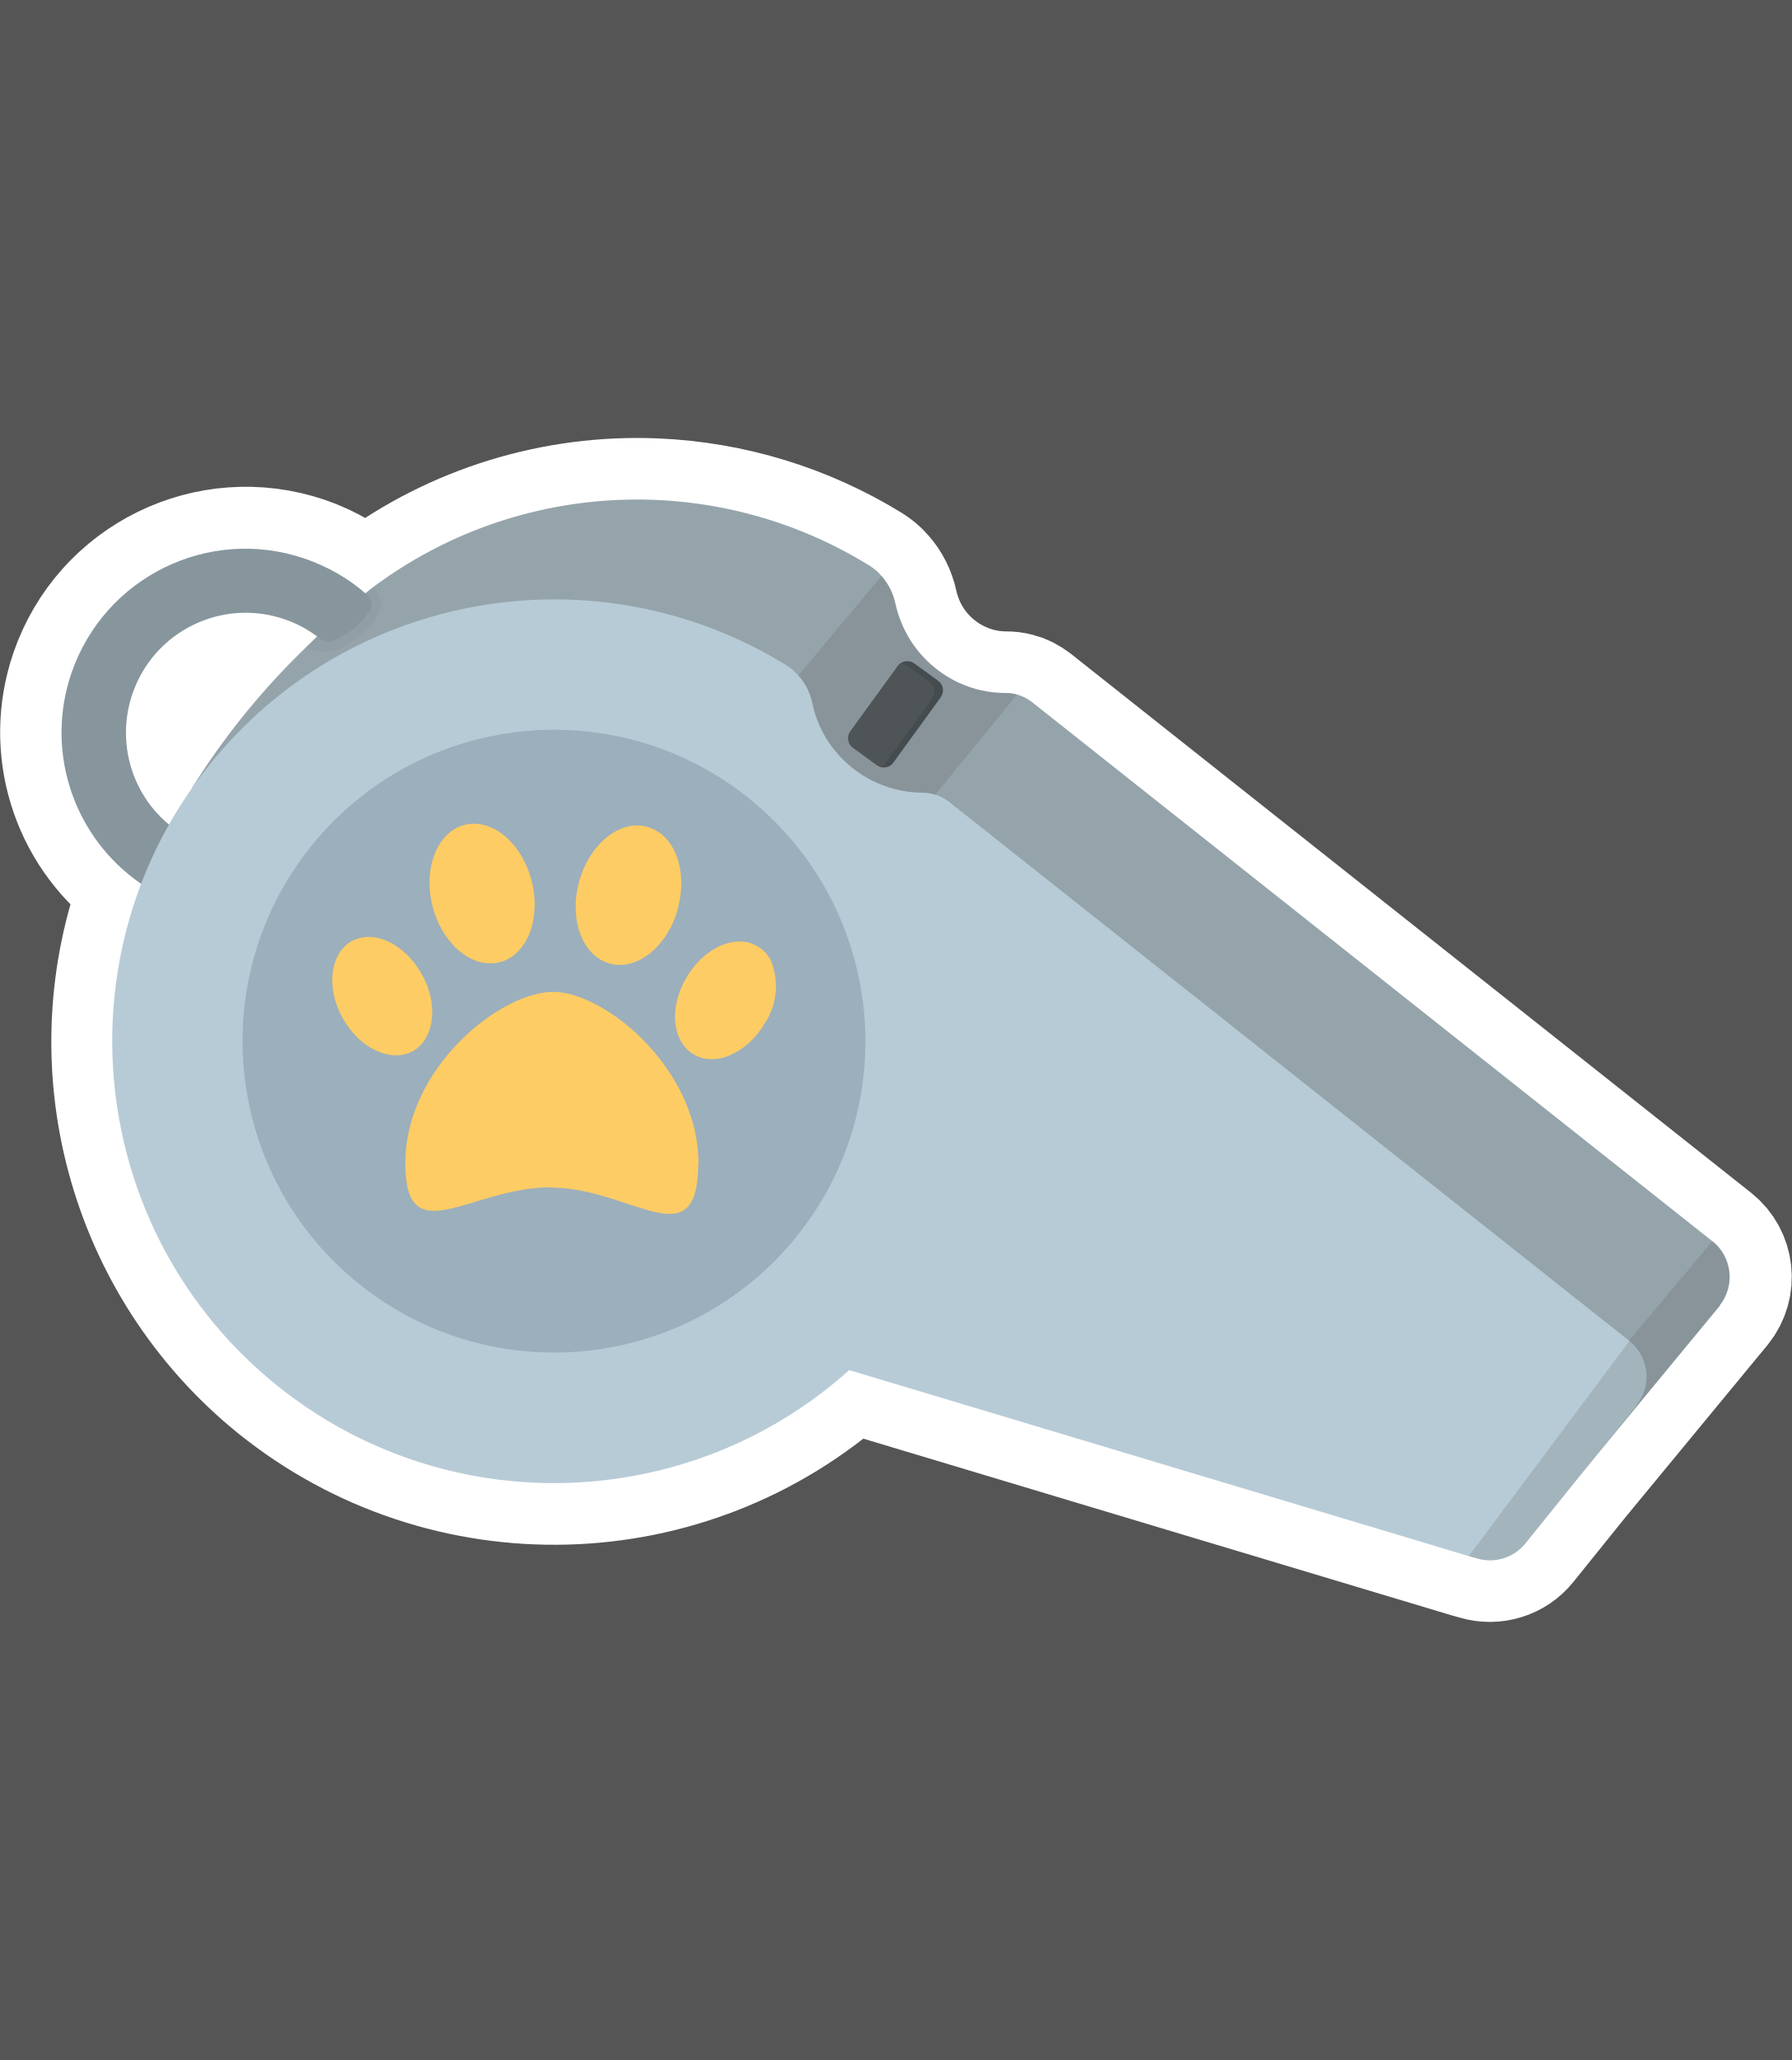
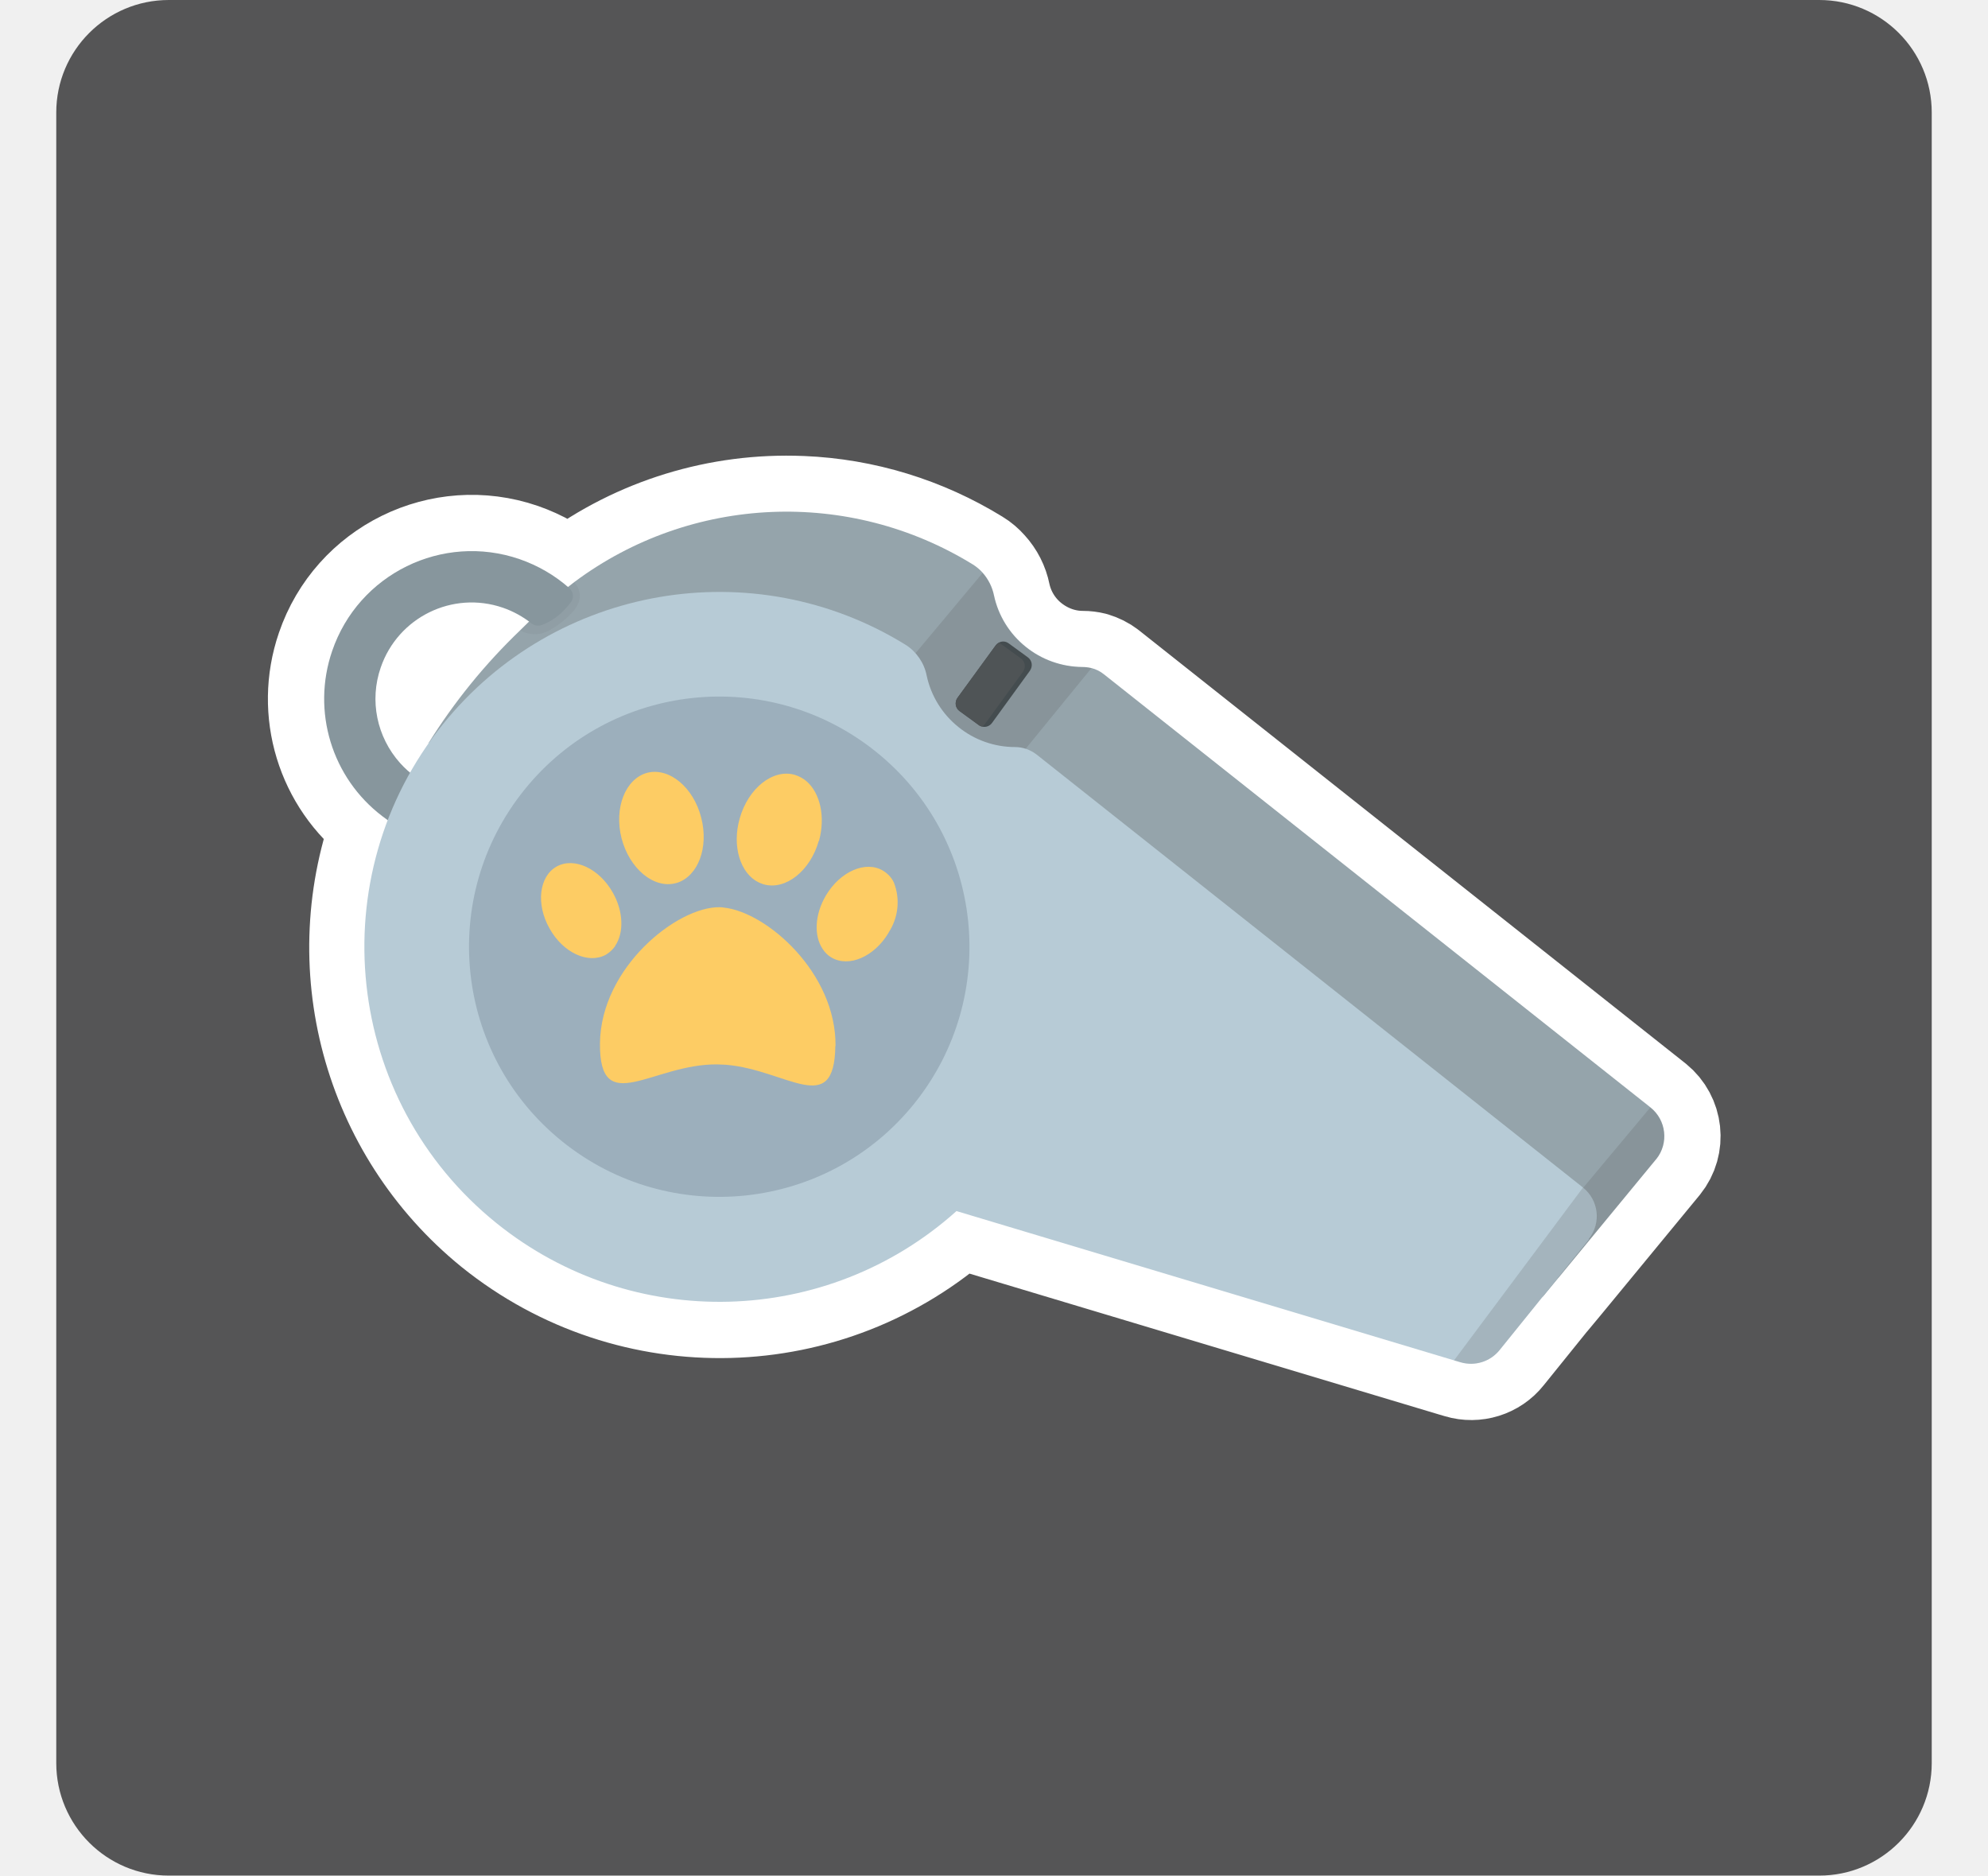
- <svg xmlns="http://www.w3.org/2000/svg" width="87" height="100" viewBox="0 0 87 100">
+ <svg xmlns="http://www.w3.org/2000/svg" width="106" height="100" viewBox="0 0 106 100">
  <g id="Hintergrund">
-     <rect id="Hintergrund-2" data-name="Hintergrund" width="87" height="100" fill="#555556" />
+     <rect id="Hintergrund-2" data-name="Hintergrund" x="3" width="100" height="100" rx="6" ry="6" fill="#555556" />
  </g>
  <g id="vigilante">
-     <path d="M31.85,24.28c-4.92-.21-9.76,1.28-13.7,4.22-.13.1-.27.2-.4.3-.86-.74-1.86-1.32-2.93-1.69-4.66-1.59-9.73.89-11.33,5.55-1.25,3.63-.02,7.66,3.03,9.98.13.09.26.18.39.27-3.32,8.67-.68,18.49,6.53,24.33,8.19,6.6,19.96,6.29,27.79-.74l30.07,9.03.39.11c.86.26,1.8-.03,2.36-.73l2.65-3.29.02-.02.89-1.08,5.89-7.14c.77-.96.61-2.36-.34-3.12,0,0,0,0,0,0l-33.03-26.17c-.22-.17-.47-.3-.74-.37-.18-.05-.36-.07-.55-.07-1.25,0-2.45-.44-3.42-1.22-.98-.79-1.65-1.88-1.92-3.11-.11-.5-.34-.97-.69-1.36-.17-.2-.37-.36-.59-.5-3.13-1.93-6.7-3.02-10.37-3.18ZM11.82,29.74c.68-.01,1.35.09,1.99.31.57.2,1.11.49,1.59.85l-.06.05-.24.23-.23.23c-2.14,2.05-4.01,4.35-5.57,6.86l.2-.15c-.46.61-.89,1.25-1.28,1.91-.22-.18-.43-.38-.62-.6h0c-1.41-1.57-1.85-3.78-1.17-5.77.79-2.31,2.94-3.88,5.39-3.93Z" fill="#95a4ab" fill-rule="evenodd" stroke="#fff" stroke-linecap="round" stroke-linejoin="round" stroke-width="6" />
-     <path d="M83.5,63.38l-5.89,7.14-.91,1.1c-.36.45.52-.81-.03-.74-.31.05-.63.02-.94-.07l-30.46-9.14c-7.83,7.02-19.6,7.34-27.79.74-7.67-6.18-10.15-16.8-5.99-25.74.73-1.58,1.65-3.06,2.75-4.42.22-.27.45-.55.68-.81.29-.33.59-.64.9-.95.52-.52,1.06-1.01,1.63-1.47.02-.02.04-.04.07-.05.2-.16.41-.32.61-.48,7.05-5.25,16.59-5.66,24.07-1.04.22.13.42.3.59.5.34.39.58.86.68,1.36.27,1.22.94,2.32,1.92,3.11.97.79,2.17,1.22,3.42,1.22.19,0,.37.02.55.07.27.07.52.2.74.37l33.03,26.17c.96.76,1.12,2.16.36,3.12,0,0,0,0,0,0h0Z" fill="#95a4ab" fill-rule="evenodd" />
-     <path d="M16.68,31.38c-.67,1.36-1.4,2.82-1.03,3.16-1.09.16-2.79,1.19-4.15,2.12-1.23.84-2.19,1.61-2.19,1.61,1.56-2.51,3.44-4.82,5.57-6.87.3-.3.62-.61.95-.92.53-.5,1.08-.99,1.63-1.47.02-.02.04-.04.07-.06h0c.14.36-.33,1.35-.85,2.41Z" fill="#95a4ab" fill-rule="evenodd" />
-     <path d="M17.9,30.45c-.36.37-.77.68-1.22.94-.53.33-1.2.36-1.75.06-.02,0-.04-.02-.05-.03.3-.3.62-.61.95-.92.52-.52,1.06-1.01,1.63-1.47.02-.02.04-.04.07-.06h0c.2-.16.41-.32.61-.47.3.34.68,1.05-.24,1.95Z" fill="#505151" fill-rule="evenodd" isolation="isolate" opacity=".07" />
-     <path d="M18.08,36.08c-.13.09-.26.18-.41.27-.05.37-.13.74-.25,1.09-1.04,3.04-4.34,4.66-7.38,3.62,0,0,0,0,0,0-.11-.04-.21-.08-.31-.12-.81-.33-1.54-.84-2.13-1.49h0c-1.41-1.57-1.85-3.78-1.17-5.77,1.04-3.04,4.34-4.66,7.38-3.62.62.21,1.21.53,1.72.94.18.15.42.18.64.1.48-.18.91-.47,1.27-.83.17-.17.33-.36.48-.55.2-.26.15-.64-.1-.85-.88-.78-1.91-1.37-3.02-1.75-4.66-1.6-9.73.89-11.33,5.55-1.25,3.63-.02,7.66,3.03,9.98.76.58,1.61,1.03,2.51,1.34,4.66,1.6,9.73-.88,11.32-5.54,0,0,0,0,0,0,.5-1.44.62-2.98.34-4.48-.8.79-1.67,1.5-2.62,2.12Z" fill="#87969d" fill-rule="evenodd" />
-     <path d="M49.38,33.71l-4.17,5.11-4.02,1.15s-2.8-1.2-2.72-1.79c.08-.58.29-5.39.29-5.39l4.04-4.84c.34.39.58.86.68,1.36.27,1.22.94,2.32,1.92,3.11.97.79,2.17,1.22,3.42,1.22.19,0,.37.02.55.07h0ZM83.5,63.38l-5.89,7.14c-.28.19-.61.32-.95.36l-.94-.07,3.37-5.73,4.05-4.84c.96.76,1.12,2.16.36,3.12,0,0,0,0,0,0Z" fill="#505151" fill-rule="evenodd" isolation="isolate" opacity=".19" />
-     <path d="M79.46,68.22l-5.4,6.7c-.56.7-1.5.99-2.36.73l-.39-.11-30.08-9.03c-7.83,7.02-19.6,7.34-27.79.74-9.22-7.43-10.68-20.94-3.24-30.16,0,0,0,0,0,0,6.78-8.42,18.77-10.47,27.97-4.8.66.42,1.12,1.1,1.27,1.86.26,1.23.94,2.32,1.92,3.11.97.78,2.17,1.21,3.42,1.22.47,0,.92.16,1.29.44l33.03,26.17c.96.76,1.12,2.15.36,3.11,0,0,0,.01-.01.02Z" fill="#b7cbd6" fill-rule="evenodd" />
-     <path d="M45.68,33.84l-2.31,3.18c-.13.19-.37.27-.59.22-.07-.02-.14-.05-.2-.09l-1.17-.85c-.25-.18-.31-.54-.13-.79,0,0,0,0,0,0l2.31-3.18c.04-.06.1-.11.16-.15.19-.12.44-.11.63.02l1.17.85c.25.18.31.54.12.79,0,0,0,0,0,0Z" fill="#444c4f" fill-rule="evenodd" />
-     <path d="M45.26,33.91l-2.31,3.18c-.04.06-.1.11-.16.14-.07-.02-.14-.05-.2-.09l-1.17-.85c-.25-.18-.31-.54-.13-.79,0,0,0,0,0,0l2.31-3.18c.04-.06.1-.11.16-.15.07.02.14.05.2.09l1.17.85c.25.18.31.53.13.79,0,0,0,0,0,0Z" fill="#4f5456" fill-rule="evenodd" />
-     <path d="M38.67,60.03c-5.24,6.5-14.76,7.52-21.26,2.28-6.5-5.24-7.53-14.75-2.29-21.25,0,0,0,0,0,0,5.24-6.5,14.76-7.53,21.26-2.29h0c6.5,5.24,7.53,14.76,2.29,21.26,0,0,0,0,0,0h0Z" fill="#9cafbc" fill-rule="evenodd" />
-     <path d="M33.9,56.54c-.05,4.39-2.92,1.44-6.61,1.13-.17,0-.34-.02-.52-.03-3.92-.04-7.15,3.3-7.09-1.28.06-4.59,4.67-8.25,7.22-8.21.09,0,.18,0,.27.02,2.58.28,6.79,3.95,6.74,8.37ZM24.35,46.68l-.09.03c-1.33.34-2.79-.88-3.26-2.72-.47-1.84.23-3.61,1.56-3.95h0c1.33-.33,2.78.88,3.25,2.72.46,1.8-.19,3.53-1.47,3.93ZM32.91,44.13c-.51,1.83-2,3.02-3.33,2.64-.11-.04-.22-.08-.32-.13-1.1-.55-1.61-2.19-1.14-3.86.51-1.83,2-3.02,3.32-2.64.26.08.5.21.71.38.83.71,1.16,2.14.75,3.61h0ZM37.12,49.69c-.86,1.45-2.4,2.12-3.45,1.49-.22-.13-.4-.31-.54-.52-.53-.8-.48-2.08.21-3.23.86-1.45,2.4-2.12,3.44-1.49.29.17.52.42.66.72.4,1,.28,2.13-.32,3.03ZM20.62,50.49c-.15.22-.34.4-.56.53-1.07.59-2.59-.11-3.42-1.59-.82-1.46-.63-3.14.43-3.74h0c1.07-.59,2.58.12,3.4,1.59.65,1.14.67,2.43.14,3.21Z" fill="#fdcc64" />
-     <path d="M79.46,68.22l-5.4,6.7c-.56.7-1.5.99-2.36.73l-.39-.11,7.8-10.45c.96.76,1.12,2.15.36,3.11,0,0,0,.01-.01.02Z" fill="#505151" fill-rule="evenodd" isolation="isolate" opacity=".19" />
+     <path d="M42.73,27.31c-4.34-.18-8.61,1.13-12.09,3.72-.12.09-.23.18-.35.27-.76-.66-1.64-1.16-2.59-1.49-4.11-1.41-8.59.79-9.99,4.9-1.1,3.21-.02,6.76,2.68,8.81.11.08.23.16.35.23-2.93,7.65-.6,16.31,5.76,21.47,7.23,5.82,17.61,5.55,24.52-.65l26.53,7.96.34.1c.76.23,1.59-.03,2.08-.65l2.34-2.9.02-.02.79-.95,5.19-6.3c.68-.84.54-2.08-.3-2.76,0,0,0,0,0,0l-29.14-23.09c-.19-.15-.42-.26-.65-.33-.16-.04-.32-.06-.49-.06-1.1,0-2.16-.39-3.02-1.08-.86-.69-1.46-1.66-1.69-2.74-.09-.45-.3-.86-.61-1.2-.15-.17-.32-.32-.52-.44-2.76-1.7-5.91-2.67-9.15-2.8ZM25.05,32.12c.6-.01,1.19.08,1.76.28.5.18.98.43,1.4.75l-.05.05-.21.2-.2.2c-1.89,1.81-3.54,3.84-4.92,6.06l.17-.14c-.41.54-.78,1.1-1.13,1.68-.2-.16-.38-.34-.55-.53h0c-1.24-1.39-1.64-3.33-1.03-5.09.7-2.04,2.6-3.43,4.75-3.47Z" fill="#95a4ab" fill-rule="evenodd" stroke="#fff" stroke-linecap="round" stroke-linejoin="round" stroke-width="6" />
+     <path d="M88.3,61.81l-5.19,6.3-.8.97c-.32.4.45-.72-.03-.66-.28.04-.56.02-.83-.06l-26.87-8.07c-6.91,6.2-17.29,6.47-24.52.65-6.77-5.46-8.95-14.83-5.29-22.71.65-1.39,1.46-2.7,2.43-3.9.2-.24.4-.48.6-.71.26-.29.52-.57.8-.84.46-.46.94-.89,1.44-1.29.02-.02.04-.03.06-.05.18-.14.36-.28.54-.42,6.22-4.63,14.64-4.99,21.24-.92.19.12.37.27.52.44.3.34.51.76.6,1.2.23,1.08.83,2.05,1.69,2.74.85.69,1.92,1.07,3.02,1.08.16,0,.33.02.49.06.24.06.46.17.66.33l29.14,23.09c.85.67.99,1.91.32,2.75,0,0,0,0,0,0h0Z" fill="#95a4ab" fill-rule="evenodd" />
+     <path d="M29.34,33.57c-.59,1.2-1.24,2.49-.91,2.79-.96.14-2.46,1.05-3.66,1.87-1.09.74-1.94,1.42-1.94,1.42,1.38-2.22,3.03-4.25,4.92-6.06.27-.27.55-.54.84-.81.47-.44.95-.87,1.44-1.29.02-.02.04-.03.06-.05h0c.12.31-.29,1.19-.75,2.13Z" fill="#95a4ab" fill-rule="evenodd" />
+     <path d="M30.42,32.75c-.32.33-.68.6-1.08.83-.47.29-1.06.31-1.55.06-.02,0-.03-.01-.05-.03.27-.27.55-.54.84-.81.46-.46.94-.89,1.44-1.29.02-.02.04-.03.06-.05h0c.18-.14.36-.28.54-.42.26.3.6.93-.21,1.72Z" fill="#505151" fill-rule="evenodd" isolation="isolate" opacity=".07" />
+     <path d="M30.58,37.72c-.11.08-.23.16-.36.23-.04.33-.12.65-.22.96-.92,2.68-3.83,4.11-6.51,3.19,0,0,0,0,0,0-.09-.03-.18-.07-.28-.1-.72-.29-1.36-.74-1.88-1.32h0c-1.24-1.39-1.64-3.33-1.03-5.09.92-2.68,3.83-4.11,6.51-3.19.55.19,1.06.47,1.52.83.16.13.37.16.57.09.42-.16.8-.41,1.12-.73.15-.15.29-.31.42-.48.17-.23.14-.56-.08-.75-.78-.69-1.68-1.21-2.66-1.55-4.11-1.41-8.59.79-9.99,4.9-1.1,3.21-.02,6.76,2.68,8.81.67.51,1.42.91,2.22,1.18,4.11,1.41,8.58-.78,9.99-4.89,0,0,0,0,0,0,.44-1.27.54-2.63.3-3.95-.7.7-1.48,1.33-2.31,1.87Z" fill="#87969d" fill-rule="evenodd" />
+     <path d="M58.19,35.63l-3.68,4.51-3.55,1.01s-2.47-1.06-2.4-1.58c.07-.52.26-4.75.26-4.75l3.57-4.27c.3.34.51.76.6,1.2.23,1.08.83,2.05,1.69,2.74.85.69,1.92,1.07,3.02,1.08.16,0,.33.02.49.06h0ZM88.3,61.81l-5.19,6.3c-.25.17-.54.28-.83.32l-.83-.06,2.97-5.05,3.57-4.27c.85.67.99,1.91.32,2.75,0,0,0,0,0,0Z" fill="#505151" fill-rule="evenodd" isolation="isolate" opacity=".19" />
+     <path d="M84.73,66.07l-4.77,5.91c-.5.62-1.32.88-2.09.65l-.34-.1-26.53-7.96c-6.91,6.2-17.29,6.47-24.52.65-8.14-6.56-9.42-18.47-2.86-26.61,0,0,0,0,0,0,5.98-7.42,16.56-9.24,24.67-4.23.58.37.99.97,1.12,1.64.23,1.08.83,2.05,1.69,2.74.85.69,1.92,1.07,3.02,1.07.41,0,.81.14,1.14.39l29.14,23.09c.85.67.99,1.9.32,2.74,0,0,0,0-.01.01Z" fill="#b7cbd6" fill-rule="evenodd" />
+     <path d="M54.93,35.74l-2.04,2.81c-.12.16-.32.24-.52.19-.06-.01-.13-.04-.18-.08l-1.03-.75c-.22-.16-.27-.47-.11-.7,0,0,0,0,0,0l2.04-2.8c.04-.05.09-.1.14-.13.17-.11.39-.1.55.02l1.03.75c.22.16.27.47.11.7,0,0,0,0,0,0Z" fill="#444c4f" fill-rule="evenodd" />
+     <path d="M54.55,35.81l-2.04,2.8c-.04.05-.09.1-.14.13-.06-.01-.13-.04-.18-.08l-1.03-.75c-.22-.16-.27-.47-.11-.7,0,0,0,0,0,0l2.04-2.8c.04-.05.09-.1.14-.13.06.01.13.04.18.08l1.03.75c.22.16.27.47.11.69,0,0,0,0,0,0Z" fill="#4f5456" fill-rule="evenodd" />
+     <path d="M48.74,58.85c-4.62,5.73-13.02,6.63-18.76,2.01-5.74-4.62-6.64-13.01-2.02-18.75,0,0,0,0,0,0,4.62-5.74,13.02-6.64,18.76-2.02h0c5.74,4.62,6.64,13.02,2.02,18.76,0,0,0,0,0,0h0Z" fill="#9cafbc" fill-rule="evenodd" />
+     <path d="M44.54,55.77c-.05,3.87-2.58,1.27-5.83,1-.15,0-.3-.02-.46-.02-3.46-.04-6.3,2.91-6.26-1.13.05-4.05,4.12-7.28,6.37-7.25.08,0,.16,0,.24.02,2.28.24,5.99,3.48,5.95,7.38ZM36.1,47.07l-.08.02c-1.17.3-2.46-.78-2.88-2.4-.41-1.62.21-3.18,1.38-3.49h0c1.17-.29,2.46.78,2.87,2.4.41,1.59-.17,3.11-1.29,3.47ZM43.66,44.82c-.45,1.61-1.77,2.66-2.94,2.33-.1-.03-.19-.07-.28-.11-.97-.48-1.42-1.93-1-3.4.45-1.61,1.77-2.66,2.93-2.33.23.07.44.18.63.34.73.63,1.02,1.89.67,3.18h0ZM47.38,49.73c-.76,1.28-2.12,1.87-3.05,1.32-.19-.11-.35-.27-.47-.46-.47-.7-.42-1.84.18-2.85.76-1.28,2.12-1.87,3.04-1.32.25.15.46.37.58.63.35.88.24,1.88-.28,2.67ZM32.81,50.43c-.13.19-.3.35-.5.47-.94.52-2.29-.1-3.01-1.4-.73-1.29-.56-2.77.38-3.3h0c.94-.52,2.28.11,3,1.4.57,1.01.59,2.14.12,2.83Z" fill="#fdcc64" />
+     <path d="M84.73,66.07l-4.77,5.91c-.5.62-1.32.88-2.09.65l-.34-.1,6.88-9.22c.85.67.99,1.9.32,2.74,0,0,0,0-.01.01Z" fill="#505151" fill-rule="evenodd" isolation="isolate" opacity=".19" />
  </g>
</svg>
